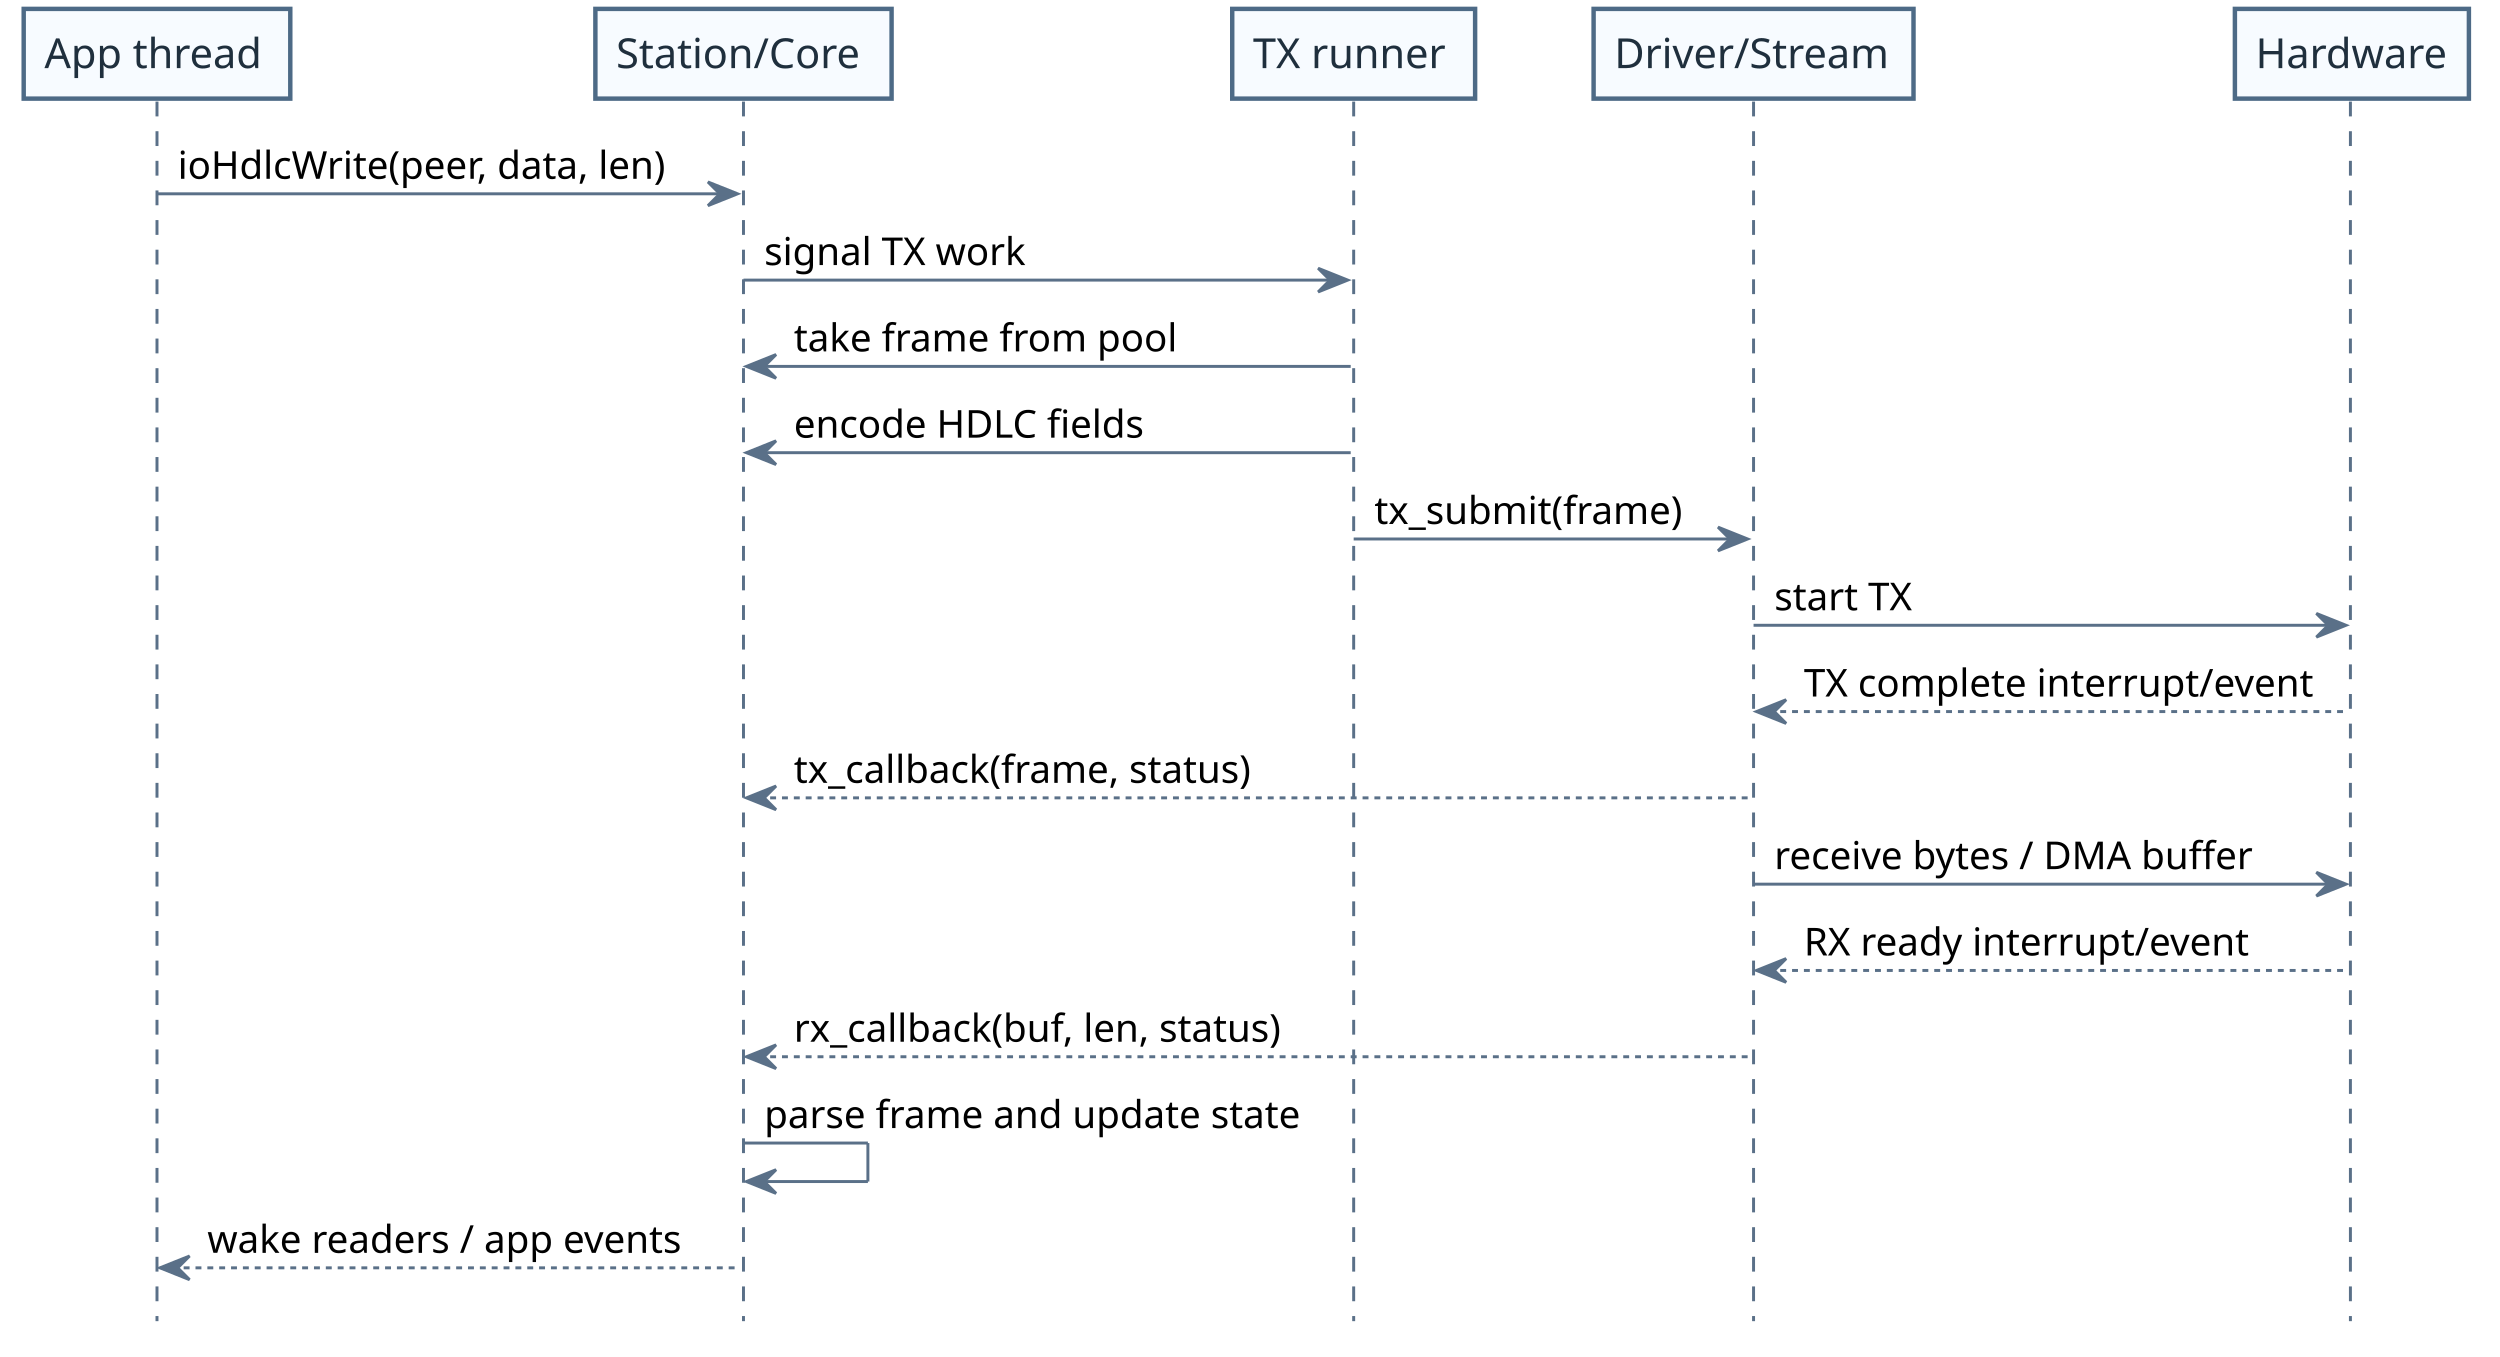
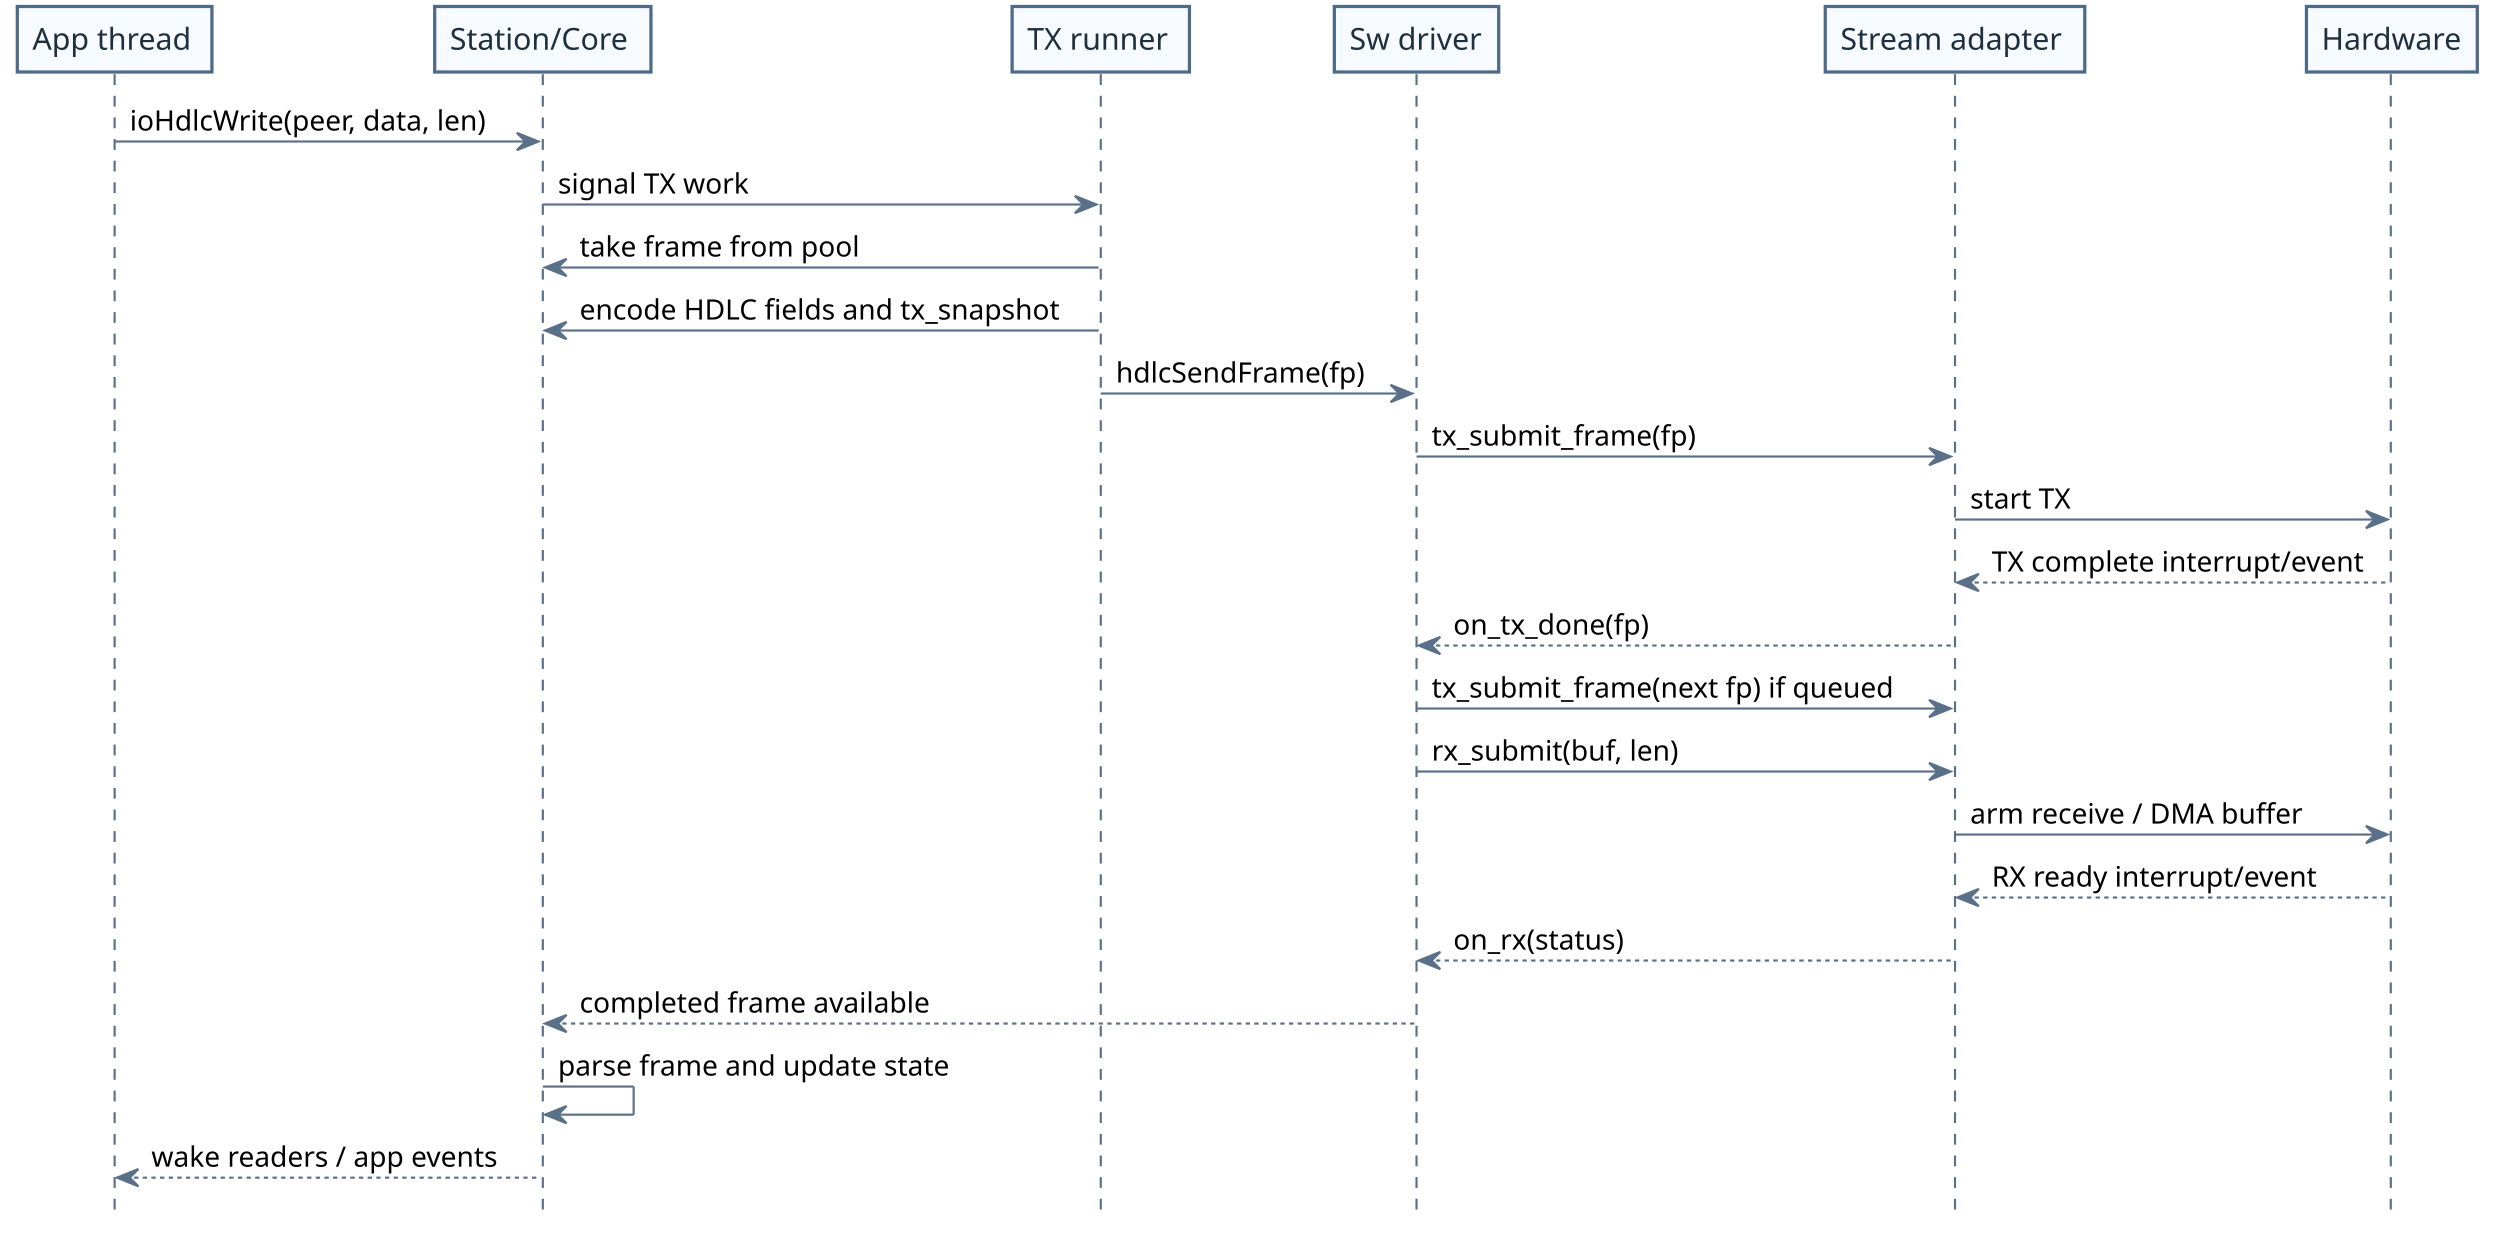
- <svg xmlns="http://www.w3.org/2000/svg" contentScriptType="application/ecmascript" contentStyleType="text/css" height="458px" preserveAspectRatio="none" style="width:844px;height:458px;" version="1.1" viewBox="0 0 844 458" width="844px" zoomAndPan="magnify">
+ <svg xmlns="http://www.w3.org/2000/svg" contentScriptType="application/ecmascript" contentStyleType="text/css" height="574px" preserveAspectRatio="none" style="width:1156px;height:574px;" version="1.1" viewBox="0 0 1156 574" width="1156px" zoomAndPan="magnify">
  <defs />
  <g>
-     <line style="stroke: #5A7088; stroke-width: 1.0; stroke-dasharray: 5.0,5.0;" x1="53" x2="53" y1="34.297" y2="446.023" />
-     <line style="stroke: #5A7088; stroke-width: 1.0; stroke-dasharray: 5.0,5.0;" x1="251" x2="251" y1="34.297" y2="446.023" />
-     <line style="stroke: #5A7088; stroke-width: 1.0; stroke-dasharray: 5.0,5.0;" x1="457" x2="457" y1="34.297" y2="446.023" />
-     <line style="stroke: #5A7088; stroke-width: 1.0; stroke-dasharray: 5.0,5.0;" x1="592" x2="592" y1="34.297" y2="446.023" />
-     <line style="stroke: #5A7088; stroke-width: 1.0; stroke-dasharray: 5.0,5.0;" x1="793.5" x2="793.5" y1="34.297" y2="446.023" />
+     <line style="stroke: #5A7088; stroke-width: 1.0; stroke-dasharray: 5.0,5.0;" x1="53" x2="53" y1="34.297" y2="562.555" />
+     <line style="stroke: #5A7088; stroke-width: 1.0; stroke-dasharray: 5.0,5.0;" x1="251" x2="251" y1="34.297" y2="562.555" />
+     <line style="stroke: #5A7088; stroke-width: 1.0; stroke-dasharray: 5.0,5.0;" x1="509" x2="509" y1="34.297" y2="562.555" />
+     <line style="stroke: #5A7088; stroke-width: 1.0; stroke-dasharray: 5.0,5.0;" x1="655" x2="655" y1="34.297" y2="562.555" />
+     <line style="stroke: #5A7088; stroke-width: 1.0; stroke-dasharray: 5.0,5.0;" x1="904" x2="904" y1="34.297" y2="562.555" />
+     <line style="stroke: #5A7088; stroke-width: 1.0; stroke-dasharray: 5.0,5.0;" x1="1105.5" x2="1105.5" y1="34.297" y2="562.555" />
    <rect fill="#F7FBFF" height="30.297" style="stroke: #4D6A86; stroke-width: 1.5;" width="90" x="8" y="3" />
    <text fill="#1F2F3D" font-family="sans-serif" font-size="14" lengthAdjust="spacingAndGlyphs" textLength="76" x="15" y="22.995">App thread</text>
    <rect fill="#F7FBFF" height="30.297" style="stroke: #4D6A86; stroke-width: 1.5;" width="100" x="201" y="3" />
    <text fill="#1F2F3D" font-family="sans-serif" font-size="14" lengthAdjust="spacingAndGlyphs" textLength="86" x="208" y="22.995">Station/Core</text>
-     <rect fill="#F7FBFF" height="30.297" style="stroke: #4D6A86; stroke-width: 1.5;" width="82" x="416" y="3" />
-     <text fill="#1F2F3D" font-family="sans-serif" font-size="14" lengthAdjust="spacingAndGlyphs" textLength="68" x="423" y="22.995">TX runner</text>
-     <rect fill="#F7FBFF" height="30.297" style="stroke: #4D6A86; stroke-width: 1.5;" width="108" x="538" y="3" />
-     <text fill="#1F2F3D" font-family="sans-serif" font-size="14" lengthAdjust="spacingAndGlyphs" textLength="94" x="545" y="22.995">Driver/Stream</text>
-     <rect fill="#F7FBFF" height="30.297" style="stroke: #4D6A86; stroke-width: 1.5;" width="79" x="754.5" y="3" />
-     <text fill="#1F2F3D" font-family="sans-serif" font-size="14" lengthAdjust="spacingAndGlyphs" textLength="65" x="761.5" y="22.995">Hardware</text>
+     <rect fill="#F7FBFF" height="30.297" style="stroke: #4D6A86; stroke-width: 1.5;" width="82" x="468" y="3" />
+     <text fill="#1F2F3D" font-family="sans-serif" font-size="14" lengthAdjust="spacingAndGlyphs" textLength="68" x="475" y="22.995">TX runner</text>
+     <rect fill="#F7FBFF" height="30.297" style="stroke: #4D6A86; stroke-width: 1.5;" width="76" x="617" y="3" />
+     <text fill="#1F2F3D" font-family="sans-serif" font-size="14" lengthAdjust="spacingAndGlyphs" textLength="62" x="624" y="22.995">Sw driver</text>
+     <rect fill="#F7FBFF" height="30.297" style="stroke: #4D6A86; stroke-width: 1.5;" width="120" x="844" y="3" />
+     <text fill="#1F2F3D" font-family="sans-serif" font-size="14" lengthAdjust="spacingAndGlyphs" textLength="106" x="851" y="22.995">Stream adapter</text>
+     <rect fill="#F7FBFF" height="30.297" style="stroke: #4D6A86; stroke-width: 1.5;" width="79" x="1066.5" y="3" />
+     <text fill="#1F2F3D" font-family="sans-serif" font-size="14" lengthAdjust="spacingAndGlyphs" textLength="65" x="1073.5" y="22.995">Hardware</text>
    <polygon fill="#5A7088" points="239,61.43,249,65.43,239,69.43,243,65.43" style="stroke: #5A7088; stroke-width: 1.0;" />
    <line style="stroke: #5A7088; stroke-width: 1.0;" x1="53" x2="245" y1="65.43" y2="65.43" />
    <text fill="#000000" font-family="sans-serif" font-size="13" lengthAdjust="spacingAndGlyphs" textLength="174" x="60" y="60.364">ioHdlcWrite(peer, data, len)</text>
-     <polygon fill="#5A7088" points="445,90.562,455,94.562,445,98.562,449,94.562" style="stroke: #5A7088; stroke-width: 1.0;" />
-     <line style="stroke: #5A7088; stroke-width: 1.0;" x1="251" x2="451" y1="94.562" y2="94.562" />
+     <polygon fill="#5A7088" points="497,90.562,507,94.562,497,98.562,501,94.562" style="stroke: #5A7088; stroke-width: 1.0;" />
+     <line style="stroke: #5A7088; stroke-width: 1.0;" x1="251" x2="503" y1="94.562" y2="94.562" />
    <text fill="#000000" font-family="sans-serif" font-size="13" lengthAdjust="spacingAndGlyphs" textLength="89" x="258" y="89.497">signal TX work</text>
    <polygon fill="#5A7088" points="262,119.695,252,123.695,262,127.695,258,123.695" style="stroke: #5A7088; stroke-width: 1.0;" />
-     <line style="stroke: #5A7088; stroke-width: 1.0;" x1="256" x2="456" y1="123.695" y2="123.695" />
+     <line style="stroke: #5A7088; stroke-width: 1.0;" x1="256" x2="508" y1="123.695" y2="123.695" />
    <text fill="#000000" font-family="sans-serif" font-size="13" lengthAdjust="spacingAndGlyphs" textLength="135" x="268" y="118.629">take frame from pool</text>
    <polygon fill="#5A7088" points="262,148.828,252,152.828,262,156.828,258,152.828" style="stroke: #5A7088; stroke-width: 1.0;" />
-     <line style="stroke: #5A7088; stroke-width: 1.0;" x1="256" x2="456" y1="152.828" y2="152.828" />
-     <text fill="#000000" font-family="sans-serif" font-size="13" lengthAdjust="spacingAndGlyphs" textLength="124" x="268" y="147.762">encode HDLC fields</text>
-     <polygon fill="#5A7088" points="580,177.961,590,181.961,580,185.961,584,181.961" style="stroke: #5A7088; stroke-width: 1.0;" />
-     <line style="stroke: #5A7088; stroke-width: 1.0;" x1="457" x2="586" y1="181.961" y2="181.961" />
-     <text fill="#000000" font-family="sans-serif" font-size="13" lengthAdjust="spacingAndGlyphs" textLength="111" x="464" y="176.895">tx_submit(frame)</text>
-     <polygon fill="#5A7088" points="782,207.094,792,211.094,782,215.094,786,211.094" style="stroke: #5A7088; stroke-width: 1.0;" />
-     <line style="stroke: #5A7088; stroke-width: 1.0;" x1="592" x2="788" y1="211.094" y2="211.094" />
-     <text fill="#000000" font-family="sans-serif" font-size="13" lengthAdjust="spacingAndGlyphs" textLength="49" x="599" y="206.028">start TX</text>
-     <polygon fill="#5A7088" points="603,236.227,593,240.227,603,244.227,599,240.227" style="stroke: #5A7088; stroke-width: 1.0;" />
-     <line style="stroke: #5A7088; stroke-width: 1.0; stroke-dasharray: 2.0,2.0;" x1="597" x2="793" y1="240.227" y2="240.227" />
-     <text fill="#000000" font-family="sans-serif" font-size="13" lengthAdjust="spacingAndGlyphs" textLength="178" x="609" y="235.161">TX complete interrupt/event</text>
-     <polygon fill="#5A7088" points="262,265.359,252,269.359,262,273.359,258,269.359" style="stroke: #5A7088; stroke-width: 1.0;" />
-     <line style="stroke: #5A7088; stroke-width: 1.0; stroke-dasharray: 2.0,2.0;" x1="256" x2="591" y1="269.359" y2="269.359" />
-     <text fill="#000000" font-family="sans-serif" font-size="13" lengthAdjust="spacingAndGlyphs" textLength="166" x="268" y="264.293">tx_callback(frame, status)</text>
-     <polygon fill="#5A7088" points="782,294.492,792,298.492,782,302.492,786,298.492" style="stroke: #5A7088; stroke-width: 1.0;" />
-     <line style="stroke: #5A7088; stroke-width: 1.0;" x1="592" x2="788" y1="298.492" y2="298.492" />
-     <text fill="#000000" font-family="sans-serif" font-size="13" lengthAdjust="spacingAndGlyphs" textLength="168" x="599" y="293.426">receive bytes / DMA buffer</text>
-     <polygon fill="#5A7088" points="603,323.625,593,327.625,603,331.625,599,327.625" style="stroke: #5A7088; stroke-width: 1.0;" />
-     <line style="stroke: #5A7088; stroke-width: 1.0; stroke-dasharray: 2.0,2.0;" x1="597" x2="793" y1="327.625" y2="327.625" />
-     <text fill="#000000" font-family="sans-serif" font-size="13" lengthAdjust="spacingAndGlyphs" textLength="155" x="609" y="322.559">RX ready interrupt/event</text>
-     <polygon fill="#5A7088" points="262,352.758,252,356.758,262,360.758,258,356.758" style="stroke: #5A7088; stroke-width: 1.0;" />
-     <line style="stroke: #5A7088; stroke-width: 1.0; stroke-dasharray: 2.0,2.0;" x1="256" x2="591" y1="356.758" y2="356.758" />
-     <text fill="#000000" font-family="sans-serif" font-size="13" lengthAdjust="spacingAndGlyphs" textLength="175" x="268" y="351.692">rx_callback(buf, len, status)</text>
-     <line style="stroke: #5A7088; stroke-width: 1.0;" x1="251" x2="293" y1="385.891" y2="385.891" />
-     <line style="stroke: #5A7088; stroke-width: 1.0;" x1="293" x2="293" y1="385.891" y2="398.891" />
-     <line style="stroke: #5A7088; stroke-width: 1.0;" x1="252" x2="293" y1="398.891" y2="398.891" />
-     <polygon fill="#5A7088" points="262,394.891,252,398.891,262,402.891,258,398.891" style="stroke: #5A7088; stroke-width: 1.0;" />
-     <text fill="#000000" font-family="sans-serif" font-size="13" lengthAdjust="spacingAndGlyphs" textLength="192" x="258" y="380.825">parse frame and update state</text>
-     <polygon fill="#5A7088" points="64,424.023,54,428.023,64,432.023,60,428.023" style="stroke: #5A7088; stroke-width: 1.0;" />
-     <line style="stroke: #5A7088; stroke-width: 1.0; stroke-dasharray: 2.0,2.0;" x1="58" x2="250" y1="428.023" y2="428.023" />
-     <text fill="#000000" font-family="sans-serif" font-size="13" lengthAdjust="spacingAndGlyphs" textLength="168" x="70" y="422.957">wake readers / app events</text>
+     <line style="stroke: #5A7088; stroke-width: 1.0;" x1="256" x2="508" y1="152.828" y2="152.828" />
+     <text fill="#000000" font-family="sans-serif" font-size="13" lengthAdjust="spacingAndGlyphs" textLength="234" x="268" y="147.762">encode HDLC fields and tx_snapshot</text>
+     <polygon fill="#5A7088" points="643,177.961,653,181.961,643,185.961,647,181.961" style="stroke: #5A7088; stroke-width: 1.0;" />
+     <line style="stroke: #5A7088; stroke-width: 1.0;" x1="509" x2="649" y1="181.961" y2="181.961" />
+     <text fill="#000000" font-family="sans-serif" font-size="13" lengthAdjust="spacingAndGlyphs" textLength="122" x="516" y="176.895">hdlcSendFrame(fp)</text>
+     <polygon fill="#5A7088" points="892,207.094,902,211.094,892,215.094,896,211.094" style="stroke: #5A7088; stroke-width: 1.0;" />
+     <line style="stroke: #5A7088; stroke-width: 1.0;" x1="655" x2="898" y1="211.094" y2="211.094" />
+     <text fill="#000000" font-family="sans-serif" font-size="13" lengthAdjust="spacingAndGlyphs" textLength="130" x="662" y="206.028">tx_submit_frame(fp)</text>
+     <polygon fill="#5A7088" points="1094,236.227,1104,240.227,1094,244.227,1098,240.227" style="stroke: #5A7088; stroke-width: 1.0;" />
+     <line style="stroke: #5A7088; stroke-width: 1.0;" x1="904" x2="1100" y1="240.227" y2="240.227" />
+     <text fill="#000000" font-family="sans-serif" font-size="13" lengthAdjust="spacingAndGlyphs" textLength="49" x="911" y="235.161">start TX</text>
+     <polygon fill="#5A7088" points="915,265.359,905,269.359,915,273.359,911,269.359" style="stroke: #5A7088; stroke-width: 1.0;" />
+     <line style="stroke: #5A7088; stroke-width: 1.0; stroke-dasharray: 2.0,2.0;" x1="909" x2="1105" y1="269.359" y2="269.359" />
+     <text fill="#000000" font-family="sans-serif" font-size="13" lengthAdjust="spacingAndGlyphs" textLength="178" x="921" y="264.293">TX complete interrupt/event</text>
+     <polygon fill="#5A7088" points="666,294.492,656,298.492,666,302.492,662,298.492" style="stroke: #5A7088; stroke-width: 1.0;" />
+     <line style="stroke: #5A7088; stroke-width: 1.0; stroke-dasharray: 2.0,2.0;" x1="660" x2="903" y1="298.492" y2="298.492" />
+     <text fill="#000000" font-family="sans-serif" font-size="13" lengthAdjust="spacingAndGlyphs" textLength="96" x="672" y="293.426">on_tx_done(fp)</text>
+     <polygon fill="#5A7088" points="892,323.625,902,327.625,892,331.625,896,327.625" style="stroke: #5A7088; stroke-width: 1.0;" />
+     <line style="stroke: #5A7088; stroke-width: 1.0;" x1="655" x2="898" y1="327.625" y2="327.625" />
+     <text fill="#000000" font-family="sans-serif" font-size="13" lengthAdjust="spacingAndGlyphs" textLength="225" x="662" y="322.559">tx_submit_frame(next fp) if queued</text>
+     <polygon fill="#5A7088" points="892,352.758,902,356.758,892,360.758,896,356.758" style="stroke: #5A7088; stroke-width: 1.0;" />
+     <line style="stroke: #5A7088; stroke-width: 1.0;" x1="655" x2="898" y1="356.758" y2="356.758" />
+     <text fill="#000000" font-family="sans-serif" font-size="13" lengthAdjust="spacingAndGlyphs" textLength="120" x="662" y="351.692">rx_submit(buf, len)</text>
+     <polygon fill="#5A7088" points="1094,381.891,1104,385.891,1094,389.891,1098,385.891" style="stroke: #5A7088; stroke-width: 1.0;" />
+     <line style="stroke: #5A7088; stroke-width: 1.0;" x1="904" x2="1100" y1="385.891" y2="385.891" />
+     <text fill="#000000" font-family="sans-serif" font-size="13" lengthAdjust="spacingAndGlyphs" textLength="159" x="911" y="380.825">arm receive / DMA buffer</text>
+     <polygon fill="#5A7088" points="915,411.023,905,415.023,915,419.023,911,415.023" style="stroke: #5A7088; stroke-width: 1.0;" />
+     <line style="stroke: #5A7088; stroke-width: 1.0; stroke-dasharray: 2.0,2.0;" x1="909" x2="1105" y1="415.023" y2="415.023" />
+     <text fill="#000000" font-family="sans-serif" font-size="13" lengthAdjust="spacingAndGlyphs" textLength="155" x="921" y="409.957">RX ready interrupt/event</text>
+     <polygon fill="#5A7088" points="666,440.156,656,444.156,666,448.156,662,444.156" style="stroke: #5A7088; stroke-width: 1.0;" />
+     <line style="stroke: #5A7088; stroke-width: 1.0; stroke-dasharray: 2.0,2.0;" x1="660" x2="903" y1="444.156" y2="444.156" />
+     <text fill="#000000" font-family="sans-serif" font-size="13" lengthAdjust="spacingAndGlyphs" textLength="85" x="672" y="439.09">on_rx(status)</text>
+     <polygon fill="#5A7088" points="262,469.289,252,473.289,262,477.289,258,473.289" style="stroke: #5A7088; stroke-width: 1.0;" />
+     <line style="stroke: #5A7088; stroke-width: 1.0; stroke-dasharray: 2.0,2.0;" x1="256" x2="654" y1="473.289" y2="473.289" />
+     <text fill="#000000" font-family="sans-serif" font-size="13" lengthAdjust="spacingAndGlyphs" textLength="170" x="268" y="468.223">completed frame available</text>
+     <line style="stroke: #5A7088; stroke-width: 1.0;" x1="251" x2="293" y1="502.422" y2="502.422" />
+     <line style="stroke: #5A7088; stroke-width: 1.0;" x1="293" x2="293" y1="502.422" y2="515.422" />
+     <line style="stroke: #5A7088; stroke-width: 1.0;" x1="252" x2="293" y1="515.422" y2="515.422" />
+     <polygon fill="#5A7088" points="262,511.422,252,515.422,262,519.422,258,515.422" style="stroke: #5A7088; stroke-width: 1.0;" />
+     <text fill="#000000" font-family="sans-serif" font-size="13" lengthAdjust="spacingAndGlyphs" textLength="192" x="258" y="497.356">parse frame and update state</text>
+     <polygon fill="#5A7088" points="64,540.555,54,544.555,64,548.555,60,544.555" style="stroke: #5A7088; stroke-width: 1.0;" />
+     <line style="stroke: #5A7088; stroke-width: 1.0; stroke-dasharray: 2.0,2.0;" x1="58" x2="250" y1="544.555" y2="544.555" />
+     <text fill="#000000" font-family="sans-serif" font-size="13" lengthAdjust="spacingAndGlyphs" textLength="168" x="70" y="539.489">wake readers / app events</text>
  </g>
</svg>
